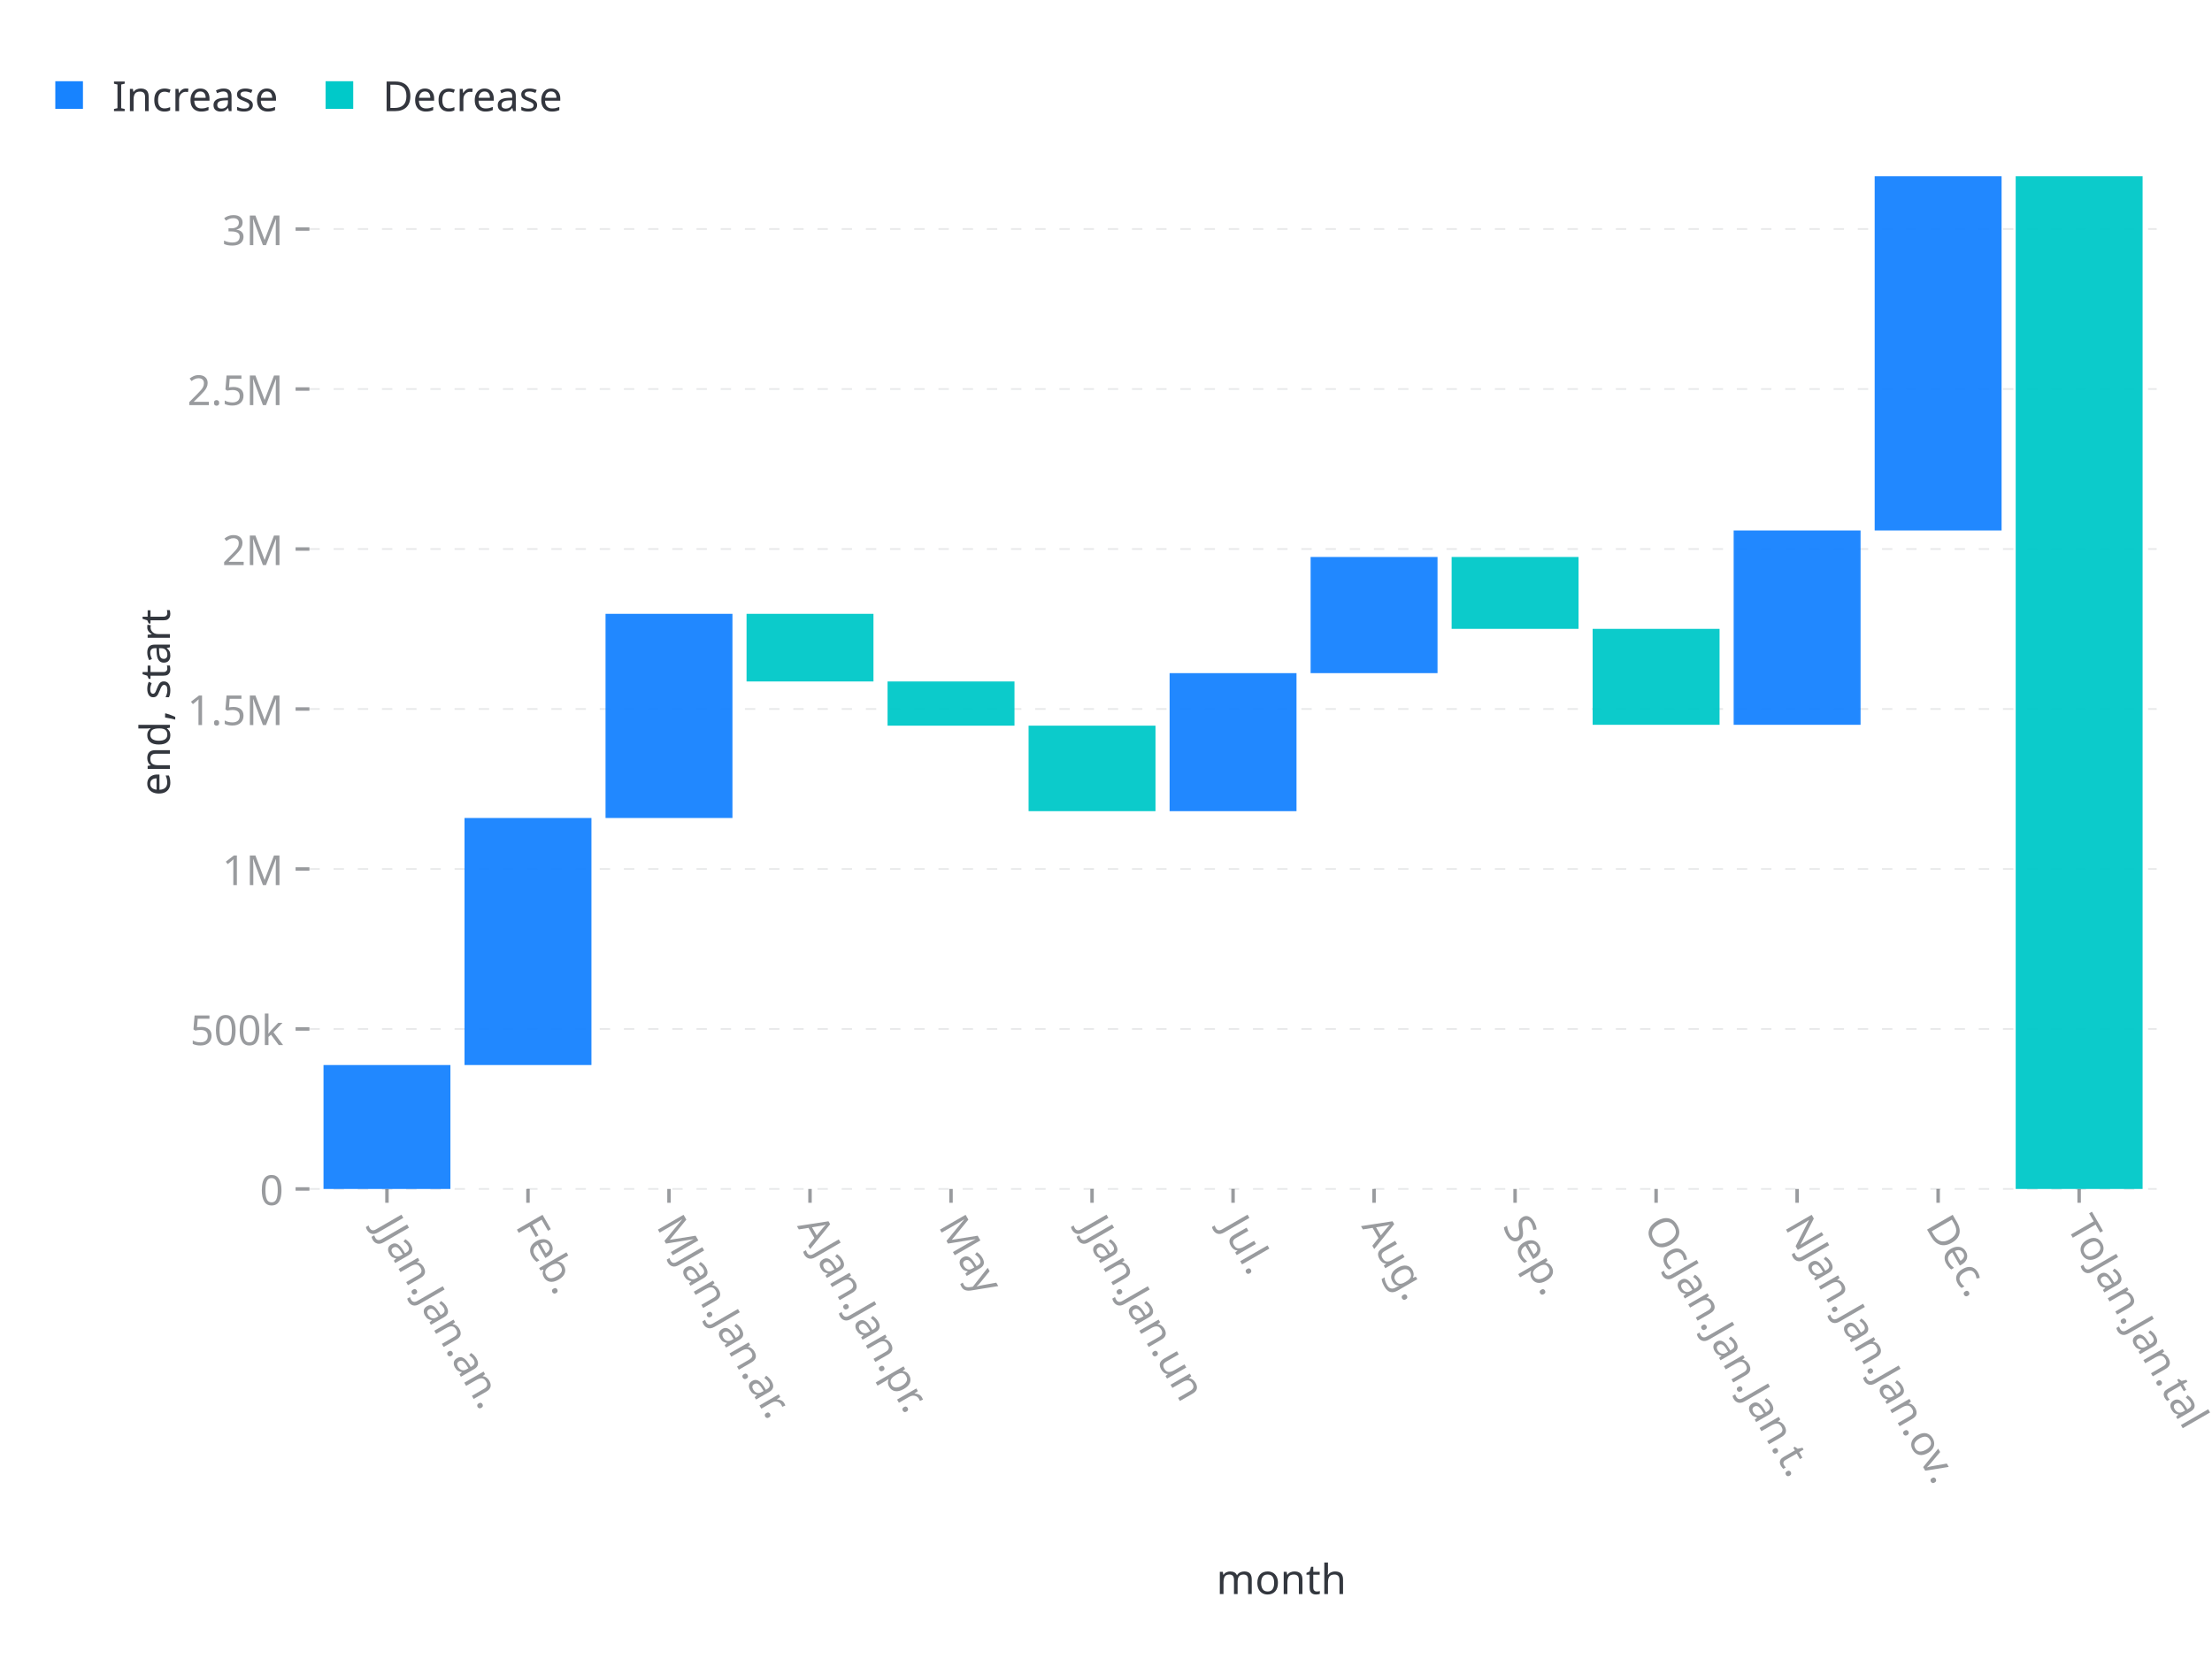
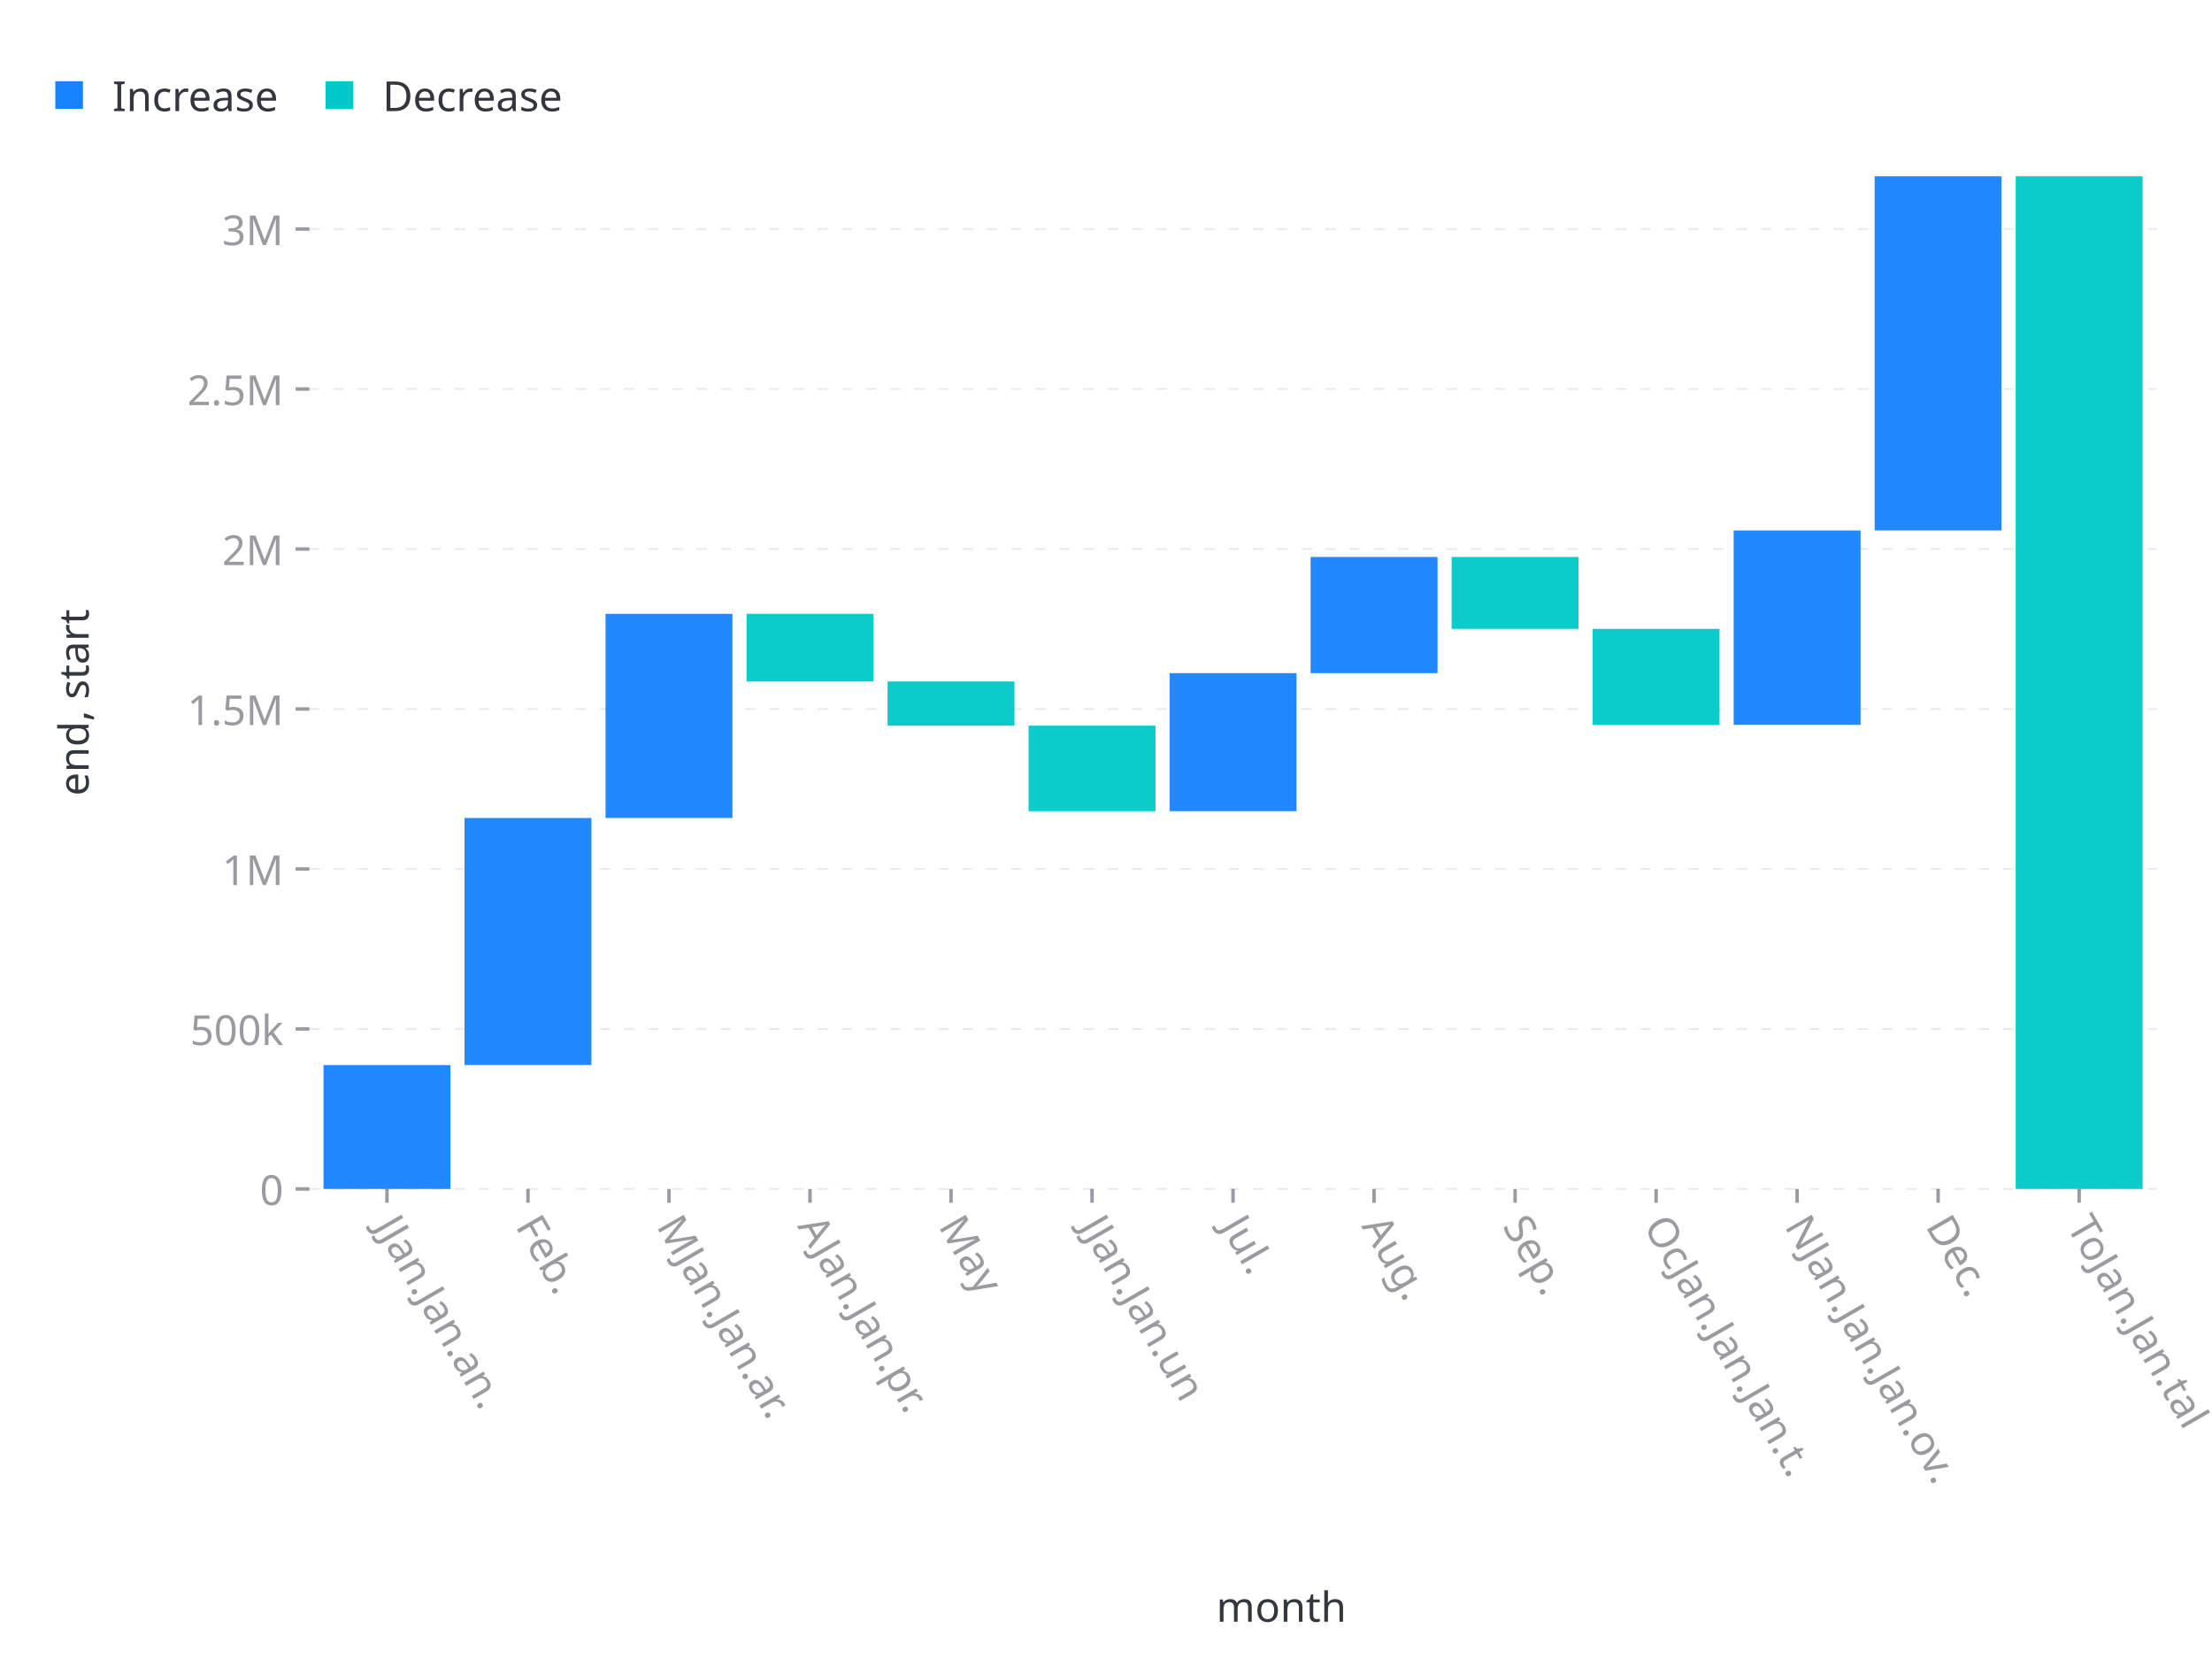
<svg xmlns="http://www.w3.org/2000/svg" width="640" height="480" style="background: transparent;" color-interpolation-filters="sRGB">
  <defs>
    <clipPath transform="matrix(1,0,0,1,-16,-16)" id="clip-path-50-26">
      <use href="#g-svg-50" transform="matrix(1,0,0,1,16,16)" />
    </clipPath>
  </defs>
  <g id="g-svg-camera">
    <g id="g-root" fill="none">
      <g id="g-svg-11" fill="none" class="view">
        <g>
          <path id="g-svg-12" fill="rgba(0,0,0,0)" class="area" d="M 0,0 l 640,0 l 0,480 l-640 0 z" x="0" y="0" width="640" height="480" />
        </g>
        <g>
          <path id="g-svg-13" fill="rgba(0,0,0,0)" class="area" d="M 16,16 l 608,0 l 0,448 l-608 0 z" x="16" y="16" width="608" height="448" />
        </g>
        <g>
          <path id="g-svg-14" fill="rgba(0,0,0,0)" class="area" d="M 89.52,51 l 534.48,0 l 0,293 l-534.48 0 z" x="89.52" y="51" width="534.48" height="293" />
        </g>
        <g>
          <path id="g-svg-15" fill="rgba(0,0,0,0)" class="area" d="M 89.52,51 l 534.48,0 l 0,293 l-534.48 0 z" x="89.52" y="51" width="534.48" height="293" />
        </g>
        <g id="g-svg-16" fill="none" class="component">
          <g id="g-svg-19" fill="none" x="16" y="16" width="608" height="23" transform="matrix(1,0,0,1,16,16)">
            <g id="g-svg-20" fill="none" class="legend-category" width="161.68" height="23">
              <g id="g-svg-21" fill="none" class="legend-title-group">
                <g id="g-svg-22" fill="none" width="161.68" height="23" class="legend-title" />
              </g>
              <g id="g-svg-23" fill="none" class="legend-items-group">
                <g id="g-svg-24" fill="none" width="161.68" height="23" x="0" y="0" class="legend-items">
                  <g id="g-svg-25" fill="none" x="0" y="0" class="items-navigator">
                    <g id="g-svg-26" fill="none" class="navigator-content-group" clip-path="url(#clip-path-50-26)">
                      <g id="g-svg-27" fill="none" class="navigator-play-window">
                        <g id="g-svg-45" fill="none" class="items-item-page">
                          <g id="g-svg-29" fill="none" class="items-item" x="0" y="0" width="66.2" height="23">
                            <g id="g-svg-35" fill="none" class="legend-category-item-background-group">
                              <g>
                                <path id="g-svg-36" fill="rgba(0,0,0,0)" class="legend-category-item-background" d="M 0,0 l 66.2,0 l 0,23 l-66.2 0 z" width="66.2" height="23" visibility="visible" />
                              </g>
                            </g>
                            <g id="g-svg-30" fill="none" transform="matrix(0.5,0,0,0.5,4,11.5)" class="legend-category-item-marker-group">
                              <g>
                                <path id="g-svg-31" fill="rgba(23,131,255,1)" d="M -8,-8 L 8,-8 L 8,8 L -8,8 Z" stroke-width="0" class="legend-category-item-marker" visibility="visible" />
                              </g>
                            </g>
                            <g id="g-svg-32" fill="none" transform="matrix(1,0,0,1,16,11.5)" class="legend-category-item-label-group">
                              <g>
                                <text id="g-svg-33" fill="rgba(29,33,41,1)" dominant-baseline="central" paint-order="stroke" dx="0.5" font-family="sans-serif" font-size="12" font-style="normal" font-variant="normal" font-weight="normal" stroke-width="1" text-anchor="left" class="legend-category-item-label" fill-opacity="0.9" visibility="visible">
                                  Increase
                                </text>
                              </g>
                            </g>
                            <g id="g-svg-34" fill="none" class="legend-category-item-value-group" />
                          </g>
                          <g id="g-svg-37" fill="none" transform="matrix(1,0,0,1,78.2,0)" class="items-item" x="78.2" y="0" width="71.48" height="23">
                            <g id="g-svg-43" fill="none" class="legend-category-item-background-group">
                              <g>
                                <path id="g-svg-44" fill="rgba(0,0,0,0)" class="legend-category-item-background" d="M 0,0 l 71.48,0 l 0,23 l-71.48 0 z" width="71.48" height="23" visibility="visible" />
                              </g>
                            </g>
                            <g id="g-svg-38" fill="none" transform="matrix(0.5,0,0,0.5,4,11.5)" class="legend-category-item-marker-group">
                              <g>
                                <path id="g-svg-39" fill="rgba(0,201,201,1)" d="M -8,-8 L 8,-8 L 8,8 L -8,8 Z" stroke-width="0" class="legend-category-item-marker" visibility="visible" />
                              </g>
                            </g>
                            <g id="g-svg-40" fill="none" transform="matrix(1,0,0,1,16,11.5)" class="legend-category-item-label-group">
                              <g>
                                <text id="g-svg-41" fill="rgba(29,33,41,1)" dominant-baseline="central" paint-order="stroke" dx="0.5" font-family="sans-serif" font-size="12" font-style="normal" font-variant="normal" font-weight="normal" stroke-width="1" text-anchor="left" class="legend-category-item-label" fill-opacity="0.9" visibility="visible">
                                  Decrease
                                </text>
                              </g>
                            </g>
                            <g id="g-svg-42" fill="none" class="legend-category-item-value-group" />
                          </g>
                        </g>
                      </g>
                    </g>
                    <g id="g-svg-28" fill="none" class="navigator-controller" />
                    <g>
                      <path id="g-svg-50" fill="none" d="M 0,0 l 149.68,0 l 0,23 l-149.68 0 z" class="navigator-clip-path" width="149.68" height="23" />
                    </g>
                  </g>
                </g>
              </g>
            </g>
          </g>
        </g>
        <g id="g-svg-17" fill="none" class="component">
          <g id="g-svg-51" fill="none" class="axis">
            <g id="g-svg-52" fill="none" class="axis-grid-group" />
            <g id="g-svg-53" fill="none" class="axis-main-group">
              <g id="g-svg-54" fill="none" class="axis-line-group">
                <g>
                  <line id="g-svg-55" fill="none" x1="89.52" y1="344" x2="624" y2="344" class="axis-line axis-line" stroke-width="0.5" stroke="rgba(29,33,41,1)" stroke-opacity="0.45" opacity="0" />
                </g>
              </g>
              <g id="g-svg-56" fill="none" class="axis-tick-group">
                <g id="g-svg-57" fill="none" transform="matrix(1,0,0,1,111.96,344)" class="axis-tick">
                  <g>
                    <line id="g-svg-70" fill="none" x1="0" y1="0" x2="0" y2="4" class="axis-tick-item" stroke-width="1" stroke="rgba(29,33,41,1)" opacity="0.45" />
                  </g>
                </g>
                <g id="g-svg-58" fill="none" transform="matrix(1,0,0,1,152.76,344)" class="axis-tick">
                  <g>
                    <line id="g-svg-71" fill="none" x1="0" y1="0" x2="0" y2="4" class="axis-tick-item" stroke-width="1" stroke="rgba(29,33,41,1)" opacity="0.45" />
                  </g>
                </g>
                <g id="g-svg-59" fill="none" transform="matrix(1,0,0,1,193.56,344)" class="axis-tick">
                  <g>
                    <line id="g-svg-72" fill="none" x1="0" y1="0" x2="0" y2="4" class="axis-tick-item" stroke-width="1" stroke="rgba(29,33,41,1)" opacity="0.45" />
                  </g>
                </g>
                <g id="g-svg-60" fill="none" transform="matrix(1,0,0,1,234.36,344)" class="axis-tick">
                  <g>
                    <line id="g-svg-73" fill="none" x1="0" y1="0" x2="0" y2="4" class="axis-tick-item" stroke-width="1" stroke="rgba(29,33,41,1)" opacity="0.45" />
                  </g>
                </g>
                <g id="g-svg-61" fill="none" transform="matrix(1,0,0,1,275.16,344)" class="axis-tick">
                  <g>
                    <line id="g-svg-74" fill="none" x1="0" y1="0" x2="0" y2="4" class="axis-tick-item" stroke-width="1" stroke="rgba(29,33,41,1)" opacity="0.45" />
                  </g>
                </g>
                <g id="g-svg-62" fill="none" transform="matrix(1,0,0,1,315.96,344)" class="axis-tick">
                  <g>
                    <line id="g-svg-75" fill="none" x1="0" y1="0" x2="0" y2="4" class="axis-tick-item" stroke-width="1" stroke="rgba(29,33,41,1)" opacity="0.45" />
                  </g>
                </g>
                <g id="g-svg-63" fill="none" transform="matrix(1,0,0,1,356.76,344)" class="axis-tick">
                  <g>
                    <line id="g-svg-76" fill="none" x1="0" y1="0" x2="0" y2="4" class="axis-tick-item" stroke-width="1" stroke="rgba(29,33,41,1)" opacity="0.45" />
                  </g>
                </g>
                <g id="g-svg-64" fill="none" transform="matrix(1,0,0,1,397.56,344)" class="axis-tick">
                  <g>
                    <line id="g-svg-77" fill="none" x1="0" y1="0" x2="0" y2="4" class="axis-tick-item" stroke-width="1" stroke="rgba(29,33,41,1)" opacity="0.45" />
                  </g>
                </g>
                <g id="g-svg-65" fill="none" transform="matrix(1,0,0,1,438.36,344)" class="axis-tick">
                  <g>
                    <line id="g-svg-78" fill="none" x1="0" y1="0" x2="0" y2="4" class="axis-tick-item" stroke-width="1" stroke="rgba(29,33,41,1)" opacity="0.45" />
                  </g>
                </g>
                <g id="g-svg-66" fill="none" transform="matrix(1,0,0,1,479.16,344)" class="axis-tick">
                  <g>
                    <line id="g-svg-79" fill="none" x1="0" y1="0" x2="0" y2="4" class="axis-tick-item" stroke-width="1" stroke="rgba(29,33,41,1)" opacity="0.45" />
                  </g>
                </g>
                <g id="g-svg-67" fill="none" transform="matrix(1,0,0,1,519.96,344)" class="axis-tick">
                  <g>
                    <line id="g-svg-80" fill="none" x1="0" y1="0" x2="0" y2="4" class="axis-tick-item" stroke-width="1" stroke="rgba(29,33,41,1)" opacity="0.45" />
                  </g>
                </g>
                <g id="g-svg-68" fill="none" transform="matrix(1,0,0,1,560.76,344)" class="axis-tick">
                  <g>
                    <line id="g-svg-81" fill="none" x1="0" y1="0" x2="0" y2="4" class="axis-tick-item" stroke-width="1" stroke="rgba(29,33,41,1)" opacity="0.45" />
                  </g>
                </g>
                <g id="g-svg-69" fill="none" transform="matrix(1,0,0,1,601.56,344)" class="axis-tick">
                  <g>
                    <line id="g-svg-82" fill="none" x1="0" y1="0" x2="0" y2="4" class="axis-tick-item" stroke-width="1" stroke="rgba(29,33,41,1)" opacity="0.45" />
                  </g>
                </g>
              </g>
              <g id="g-svg-83" fill="none" class="axis-label-group">
                <g id="g-svg-84" fill="none" transform="matrix(0.5,0.866025,-0.866025,0.5,111.96,352)" class="axis-label">
                  <g transform="matrix(1,-0,0,1,0,0)">
                    <text id="g-svg-97" fill="rgba(29,33,41,1)" dominant-baseline="central" paint-order="stroke" dx="0.5" font-family="sans-serif" font-size="12" font-style="normal" font-variant="normal" font-weight="normal" stroke-width="1" text-anchor="left" class="axis-label-item" opacity="0.45">
                      JJan.Jan.an.
                    </text>
                  </g>
                </g>
                <g id="g-svg-85" fill="none" transform="matrix(0.5,0.866025,-0.866025,0.5,152.76,352)" class="axis-label">
                  <g transform="matrix(1,-0,0,1,0,0)">
                    <text id="g-svg-98" fill="rgba(29,33,41,1)" dominant-baseline="central" paint-order="stroke" dx="0.5" font-family="sans-serif" font-size="12" font-style="normal" font-variant="normal" font-weight="normal" stroke-width="1" text-anchor="left" class="axis-label-item" opacity="0.45">
                      Feb.
                    </text>
                  </g>
                </g>
                <g id="g-svg-86" fill="none" transform="matrix(0.5,0.866025,-0.866025,0.5,193.56,352)" class="axis-label">
                  <g transform="matrix(1,-0,0,1,0,0)">
                    <text id="g-svg-99" fill="rgba(29,33,41,1)" dominant-baseline="central" paint-order="stroke" dx="0.5" font-family="sans-serif" font-size="12" font-style="normal" font-variant="normal" font-weight="normal" stroke-width="1" text-anchor="left" class="axis-label-item" opacity="0.45">
                      MJan.Jan.ar.
                    </text>
                  </g>
                </g>
                <g id="g-svg-87" fill="none" transform="matrix(0.5,0.866025,-0.866025,0.5,234.36,352)" class="axis-label">
                  <g transform="matrix(1,-0,0,1,0,0)">
                    <text id="g-svg-100" fill="rgba(29,33,41,1)" dominant-baseline="central" paint-order="stroke" dx="0.5" font-family="sans-serif" font-size="12" font-style="normal" font-variant="normal" font-weight="normal" stroke-width="1" text-anchor="left" class="axis-label-item" opacity="0.45">
                      AJan.Jan.pr.
                    </text>
                  </g>
                </g>
                <g id="g-svg-88" fill="none" transform="matrix(0.5,0.866025,-0.866025,0.5,275.16,352)" class="axis-label">
                  <g transform="matrix(1,-0,0,1,0,0)">
                    <text id="g-svg-101" fill="rgba(29,33,41,1)" dominant-baseline="central" paint-order="stroke" dx="0.5" font-family="sans-serif" font-size="12" font-style="normal" font-variant="normal" font-weight="normal" stroke-width="1" text-anchor="left" class="axis-label-item" opacity="0.45">
                      May
                    </text>
                  </g>
                </g>
                <g id="g-svg-89" fill="none" transform="matrix(0.5,0.866025,-0.866025,0.5,315.96,352)" class="axis-label">
                  <g transform="matrix(1,-0,0,1,0,0)">
                    <text id="g-svg-102" fill="rgba(29,33,41,1)" dominant-baseline="central" paint-order="stroke" dx="0.5" font-family="sans-serif" font-size="12" font-style="normal" font-variant="normal" font-weight="normal" stroke-width="1" text-anchor="left" class="axis-label-item" opacity="0.45">
                      JJan.Jan.un
                    </text>
                  </g>
                </g>
                <g id="g-svg-90" fill="none" transform="matrix(0.5,0.866025,-0.866025,0.5,356.76,352)" class="axis-label">
                  <g transform="matrix(1,-0,0,1,0,0)">
                    <text id="g-svg-103" fill="rgba(29,33,41,1)" dominant-baseline="central" paint-order="stroke" dx="0.5" font-family="sans-serif" font-size="12" font-style="normal" font-variant="normal" font-weight="normal" stroke-width="1" text-anchor="left" class="axis-label-item" opacity="0.45">
                      Jul.
                    </text>
                  </g>
                </g>
                <g id="g-svg-91" fill="none" transform="matrix(0.5,0.866025,-0.866025,0.5,397.56,352)" class="axis-label">
                  <g transform="matrix(1,-0,0,1,0,0)">
                    <text id="g-svg-104" fill="rgba(29,33,41,1)" dominant-baseline="central" paint-order="stroke" dx="0.5" font-family="sans-serif" font-size="12" font-style="normal" font-variant="normal" font-weight="normal" stroke-width="1" text-anchor="left" class="axis-label-item" opacity="0.45">
                      Aug.
                    </text>
                  </g>
                </g>
                <g id="g-svg-92" fill="none" transform="matrix(0.5,0.866025,-0.866025,0.5,438.36,352)" class="axis-label">
                  <g transform="matrix(1,-0,0,1,0,0)">
                    <text id="g-svg-105" fill="rgba(29,33,41,1)" dominant-baseline="central" paint-order="stroke" dx="0.5" font-family="sans-serif" font-size="12" font-style="normal" font-variant="normal" font-weight="normal" stroke-width="1" text-anchor="left" class="axis-label-item" opacity="0.45">
                      Sep.
                    </text>
                  </g>
                </g>
                <g id="g-svg-93" fill="none" transform="matrix(0.5,0.866025,-0.866025,0.5,479.16,352)" class="axis-label">
                  <g transform="matrix(1,-0,0,1,0,0)">
                    <text id="g-svg-106" fill="rgba(29,33,41,1)" dominant-baseline="central" paint-order="stroke" dx="0.5" font-family="sans-serif" font-size="12" font-style="normal" font-variant="normal" font-weight="normal" stroke-width="1" text-anchor="left" class="axis-label-item" opacity="0.45">
                      OcJan.Jan.Jan.t.
                    </text>
                  </g>
                </g>
                <g id="g-svg-94" fill="none" transform="matrix(0.5,0.866025,-0.866025,0.5,519.96,352)" class="axis-label">
                  <g transform="matrix(1,-0,0,1,0,0)">
                    <text id="g-svg-107" fill="rgba(29,33,41,1)" dominant-baseline="central" paint-order="stroke" dx="0.5" font-family="sans-serif" font-size="12" font-style="normal" font-variant="normal" font-weight="normal" stroke-width="1" text-anchor="left" class="axis-label-item" opacity="0.45">
                      NJan.Jan.Jan.ov.
                    </text>
                  </g>
                </g>
                <g id="g-svg-95" fill="none" transform="matrix(0.5,0.866025,-0.866025,0.5,560.76,352)" class="axis-label">
                  <g transform="matrix(1,-0,0,1,0,0)">
                    <text id="g-svg-108" fill="rgba(29,33,41,1)" dominant-baseline="central" paint-order="stroke" dx="0.5" font-family="sans-serif" font-size="12" font-style="normal" font-variant="normal" font-weight="normal" stroke-width="1" text-anchor="left" class="axis-label-item" opacity="0.45">
                      Dec.
                    </text>
                  </g>
                </g>
                <g id="g-svg-96" fill="none" transform="matrix(0.5,0.866025,-0.866025,0.5,601.56,352)" class="axis-label">
                  <g>
                    <text id="g-svg-109" fill="rgba(29,33,41,1)" dominant-baseline="central" paint-order="stroke" dx="0.5" font-family="sans-serif" font-size="12" font-style="normal" font-variant="normal" font-weight="normal" stroke-width="1" text-anchor="left" class="axis-label-item" opacity="0.45">
                      ToJan.Jan.tal
                    </text>
                  </g>
                </g>
              </g>
            </g>
            <g id="g-svg-110" fill="none" transform="matrix(1,0,0,1,370.2397,468.0604)" class="axis-title-group">
-               <g>
+               <g transform="matrix(1,0,0,1,0,8)">
                <text id="g-svg-111" fill="rgba(29,33,41,1)" dominant-baseline="central" paint-order="stroke" dx="0.5" font-family="sans-serif" font-size="12" font-style="normal" font-variant="normal" font-weight="normal" stroke-width="1" text-anchor="middle" class="axis-title" dy="-11.5px" opacity="0.9">
                  month
                </text>
              </g>
            </g>
          </g>
        </g>
        <g id="g-svg-18" fill="none" class="component">
          <g id="g-svg-112" fill="none" class="axis">
            <g id="g-svg-113" fill="none" class="axis-grid-group">
              <g id="g-svg-114" fill="none" class="axis-grid">
                <g id="g-svg-115" fill="none" class="grid-line-group">
                  <g>
                    <path id="g-svg-117" fill="none" class="grid-line" stroke="rgba(29,33,41,1)" stroke-width="0.5" stroke-dasharray="3,4" d="M 89.52,344 L 624,344" stroke-opacity="0.1" />
                  </g>
                  <g>
                    <path id="g-svg-118" fill="none" class="grid-line" stroke="rgba(29,33,41,1)" stroke-width="0.5" stroke-dasharray="3,4" d="M 89.52,297.712 L 624,297.712" stroke-opacity="0.1" />
                  </g>
                  <g>
                    <path id="g-svg-119" fill="none" class="grid-line" stroke="rgba(29,33,41,1)" stroke-width="0.5" stroke-dasharray="3,4" d="M 89.52,251.423 L 624,251.423" stroke-opacity="0.1" />
                  </g>
                  <g>
                    <path id="g-svg-120" fill="none" class="grid-line" stroke="rgba(29,33,41,1)" stroke-width="0.5" stroke-dasharray="3,4" d="M 89.52,205.135 L 624,205.135" stroke-opacity="0.1" />
                  </g>
                  <g>
                    <path id="g-svg-121" fill="none" class="grid-line" stroke="rgba(29,33,41,1)" stroke-width="0.5" stroke-dasharray="3,4" d="M 89.52,158.847 L 624,158.847" stroke-opacity="0.1" />
                  </g>
                  <g>
                    <path id="g-svg-122" fill="none" class="grid-line" stroke="rgba(29,33,41,1)" stroke-width="0.5" stroke-dasharray="3,4" d="M 89.52,112.558 L 624,112.558" stroke-opacity="0.1" />
                  </g>
                  <g>
                    <path id="g-svg-123" fill="none" class="grid-line" stroke="rgba(29,33,41,1)" stroke-width="0.5" stroke-dasharray="3,4" d="M 89.52,66.27 L 624,66.27" stroke-opacity="0.1" />
                  </g>
                </g>
                <g id="g-svg-116" fill="none" class="grid-region-group" />
              </g>
            </g>
            <g id="g-svg-124" fill="none" class="axis-main-group">
              <g id="g-svg-125" fill="none" class="axis-line-group">
                <g>
                  <line id="g-svg-126" fill="none" x1="89.52" y1="344" x2="89.52" y2="51" class="axis-line axis-line" stroke-width="0.5" stroke="rgba(29,33,41,1)" stroke-opacity="0.45" opacity="0" />
                </g>
              </g>
              <g id="g-svg-127" fill="none" class="axis-tick-group">
                <g id="g-svg-128" fill="none" transform="matrix(1,0,0,1,89.52,344)" class="axis-tick">
                  <g>
                    <line id="g-svg-135" fill="none" x1="0" y1="0" x2="-4" y2="0" class="axis-tick-item" stroke-width="1" stroke="rgba(29,33,41,1)" opacity="0.45" />
                  </g>
                </g>
                <g id="g-svg-129" fill="none" transform="matrix(1,0,0,1,89.52,297.7117)" class="axis-tick">
                  <g>
                    <line id="g-svg-136" fill="none" x1="0" y1="0" x2="-4" y2="0" class="axis-tick-item" stroke-width="1" stroke="rgba(29,33,41,1)" opacity="0.45" />
                  </g>
                </g>
                <g id="g-svg-130" fill="none" transform="matrix(1,0,0,1,89.52,251.4234)" class="axis-tick">
                  <g>
                    <line id="g-svg-137" fill="none" x1="0" y1="0" x2="-4" y2="0" class="axis-tick-item" stroke-width="1" stroke="rgba(29,33,41,1)" opacity="0.45" />
                  </g>
                </g>
                <g id="g-svg-131" fill="none" transform="matrix(1,0,0,1,89.52,205.1351)" class="axis-tick">
                  <g>
                    <line id="g-svg-138" fill="none" x1="0" y1="0" x2="-4" y2="0" class="axis-tick-item" stroke-width="1" stroke="rgba(29,33,41,1)" opacity="0.45" />
                  </g>
                </g>
                <g id="g-svg-132" fill="none" transform="matrix(1,0,0,1,89.52,158.8468)" class="axis-tick">
                  <g>
                    <line id="g-svg-139" fill="none" x1="0" y1="0" x2="-4" y2="0" class="axis-tick-item" stroke-width="1" stroke="rgba(29,33,41,1)" opacity="0.45" />
                  </g>
                </g>
                <g id="g-svg-133" fill="none" transform="matrix(1,0,0,1,89.52,112.5584)" class="axis-tick">
                  <g>
                    <line id="g-svg-140" fill="none" x1="0" y1="0" x2="-4" y2="0" class="axis-tick-item" stroke-width="1" stroke="rgba(29,33,41,1)" opacity="0.45" />
                  </g>
                </g>
                <g id="g-svg-134" fill="none" transform="matrix(1,0,0,1,89.52,66.27014)" class="axis-tick">
                  <g>
                    <line id="g-svg-141" fill="none" x1="0" y1="0" x2="-4" y2="0" class="axis-tick-item" stroke-width="1" stroke="rgba(29,33,41,1)" opacity="0.45" />
                  </g>
                </g>
              </g>
              <g id="g-svg-142" fill="none" class="axis-label-group">
                <g id="g-svg-143" fill="none" transform="matrix(1,0,0,1,81.52,344)" class="axis-label">
                  <g>
                    <text id="g-svg-150" fill="rgba(29,33,41,1)" dominant-baseline="central" paint-order="stroke" dx="0.5" font-family="sans-serif" font-size="12" font-style="normal" font-variant="normal" font-weight="normal" stroke-width="1" text-anchor="end" class="axis-label-item" opacity="0.45" visibility="visible">
                      0
                    </text>
                  </g>
                </g>
                <g id="g-svg-144" fill="none" transform="matrix(1,0,0,1,81.52,297.7117)" class="axis-label">
                  <g>
                    <text id="g-svg-151" fill="rgba(29,33,41,1)" dominant-baseline="central" paint-order="stroke" dx="0.5" font-family="sans-serif" font-size="12" font-style="normal" font-variant="normal" font-weight="normal" stroke-width="1" text-anchor="end" class="axis-label-item" opacity="0.45" visibility="visible">
                      500k
                    </text>
                  </g>
                </g>
                <g id="g-svg-145" fill="none" transform="matrix(1,0,0,1,81.52,251.4234)" class="axis-label">
                  <g>
                    <text id="g-svg-152" fill="rgba(29,33,41,1)" dominant-baseline="central" paint-order="stroke" dx="0.5" font-family="sans-serif" font-size="12" font-style="normal" font-variant="normal" font-weight="normal" stroke-width="1" text-anchor="end" class="axis-label-item" opacity="0.45" visibility="visible">
                      1M
                    </text>
                  </g>
                </g>
                <g id="g-svg-146" fill="none" transform="matrix(1,0,0,1,81.52,205.1351)" class="axis-label">
                  <g>
                    <text id="g-svg-153" fill="rgba(29,33,41,1)" dominant-baseline="central" paint-order="stroke" dx="0.5" font-family="sans-serif" font-size="12" font-style="normal" font-variant="normal" font-weight="normal" stroke-width="1" text-anchor="end" class="axis-label-item" opacity="0.45" visibility="visible">
                      1.5M
                    </text>
                  </g>
                </g>
                <g id="g-svg-147" fill="none" transform="matrix(1,0,0,1,81.52,158.8468)" class="axis-label">
                  <g>
                    <text id="g-svg-154" fill="rgba(29,33,41,1)" dominant-baseline="central" paint-order="stroke" dx="0.5" font-family="sans-serif" font-size="12" font-style="normal" font-variant="normal" font-weight="normal" stroke-width="1" text-anchor="end" class="axis-label-item" opacity="0.45" visibility="visible">
                      2M
                    </text>
                  </g>
                </g>
                <g id="g-svg-148" fill="none" transform="matrix(1,0,0,1,81.52,112.5584)" class="axis-label">
                  <g>
                    <text id="g-svg-155" fill="rgba(29,33,41,1)" dominant-baseline="central" paint-order="stroke" dx="0.5" font-family="sans-serif" font-size="12" font-style="normal" font-variant="normal" font-weight="normal" stroke-width="1" text-anchor="end" class="axis-label-item" opacity="0.45" visibility="visible">
                      2.5M
                    </text>
                  </g>
                </g>
                <g id="g-svg-149" fill="none" transform="matrix(1,0,0,1,81.52,66.27014)" class="axis-label">
                  <g>
                    <text id="g-svg-156" fill="rgba(29,33,41,1)" dominant-baseline="central" paint-order="stroke" dx="0.5" font-family="sans-serif" font-size="12" font-style="normal" font-variant="normal" font-weight="normal" stroke-width="1" text-anchor="end" class="axis-label-item" opacity="0.45" visibility="visible">
                      3M
                    </text>
                  </g>
                </g>
              </g>
            </g>
            <g id="g-svg-157" fill="none" transform="matrix(1,0,0,1,28.5,203.25)" class="axis-title-group">
-               <g transform="matrix(0,-1,1,0,16,0.5)">
+               <g transform="matrix(0,-1,1,0,-7.5,0.5)">
                <text id="g-svg-158" fill="rgba(29,33,41,1)" dominant-baseline="central" paint-order="stroke" dx="0.5" font-family="sans-serif" font-size="12" font-style="normal" font-variant="normal" font-weight="normal" stroke-width="1" text-anchor="middle" class="axis-title" opacity="0.9">
                  end, start
                </text>
              </g>
            </g>
          </g>
        </g>
        <g transform="matrix(1,0,0,1,89.52,51)">
          <path id="g-svg-159" fill="rgba(0,0,0,0)" class="plot" d="M 0,0 l 534.48,0 l 0,293 l-534.48 0 z" width="534.48" height="293" />
          <g id="g-svg-160" fill="none" class="main-layer">
            <g>
              <path id="g-svg-162" fill="rgba(23,131,255,1)" d="M 4.08,257.148 l 36.72,0 l 0,35.852 l-36.72 0 z" x="4.08" y="257.148" width="36.72" height="35.852" fill-opacity="0.95" stroke-width="0" stroke="rgba(23,131,255,1)" class="element" />
            </g>
            <g>
              <path id="g-svg-163" fill="rgba(23,131,255,1)" d="M 44.88,185.67 l 36.72,0 l 0,71.478 l-36.72 0 z" x="44.88" y="185.67" width="36.72" height="71.478" fill-opacity="0.95" stroke-width="0" stroke="rgba(23,131,255,1)" class="element" />
            </g>
            <g>
              <path id="g-svg-164" fill="rgba(23,131,255,1)" d="M 85.68,126.6 l 36.72,0 l 0,59.071 l-36.72 0 z" x="85.68" y="126.6" width="36.72" height="59.071" fill-opacity="0.95" stroke-width="0" stroke="rgba(23,131,255,1)" class="element" />
            </g>
            <g>
              <path id="g-svg-165" fill="rgba(0,201,201,1)" d="M 126.48,126.6 l 36.72,0 l 0,19.569 l-36.72 0 z" x="126.48" y="126.6" width="36.72" height="19.569" fill-opacity="0.95" stroke-width="0" stroke="rgba(0,201,201,1)" class="element" />
            </g>
            <g>
              <path id="g-svg-166" fill="rgba(0,201,201,1)" d="M 167.28,146.169 l 36.72,0 l 0,12.788 l-36.72 0 z" x="167.28" y="146.169" width="36.72" height="12.788" fill-opacity="0.95" stroke-width="0" stroke="rgba(0,201,201,1)" class="element" />
            </g>
            <g>
              <path id="g-svg-167" fill="rgba(0,201,201,1)" d="M 208.08,158.957 l 36.72,0 l 0,24.74 l-36.72 0 z" x="208.08" y="158.957" width="36.72" height="24.74" fill-opacity="0.95" stroke-width="0" stroke="rgba(0,201,201,1)" class="element" />
            </g>
            <g>
              <path id="g-svg-168" fill="rgba(23,131,255,1)" d="M 248.88,143.759 l 36.72,0 l 0,39.938 l-36.72 0 z" x="248.88" y="143.759" width="36.72" height="39.938" fill-opacity="0.95" stroke-width="0" stroke="rgba(23,131,255,1)" class="element" />
            </g>
            <g>
              <path id="g-svg-169" fill="rgba(23,131,255,1)" d="M 289.68,110.152 l 36.72,0 l 0,33.607 l-36.72 0 z" x="289.68" y="110.152" width="36.72" height="33.607" fill-opacity="0.95" stroke-width="0" stroke="rgba(23,131,255,1)" class="element" />
            </g>
            <g>
              <path id="g-svg-170" fill="rgba(0,201,201,1)" d="M 330.48,110.152 l 36.72,0 l 0,20.796 l-36.72 0 z" x="330.48" y="110.152" width="36.72" height="20.796" fill-opacity="0.95" stroke-width="0" stroke="rgba(0,201,201,1)" class="element" />
            </g>
            <g>
              <path id="g-svg-171" fill="rgba(0,201,201,1)" d="M 371.28,130.948 l 36.72,0 l 0,27.761 l-36.72 0 z" x="371.28" y="130.948" width="36.72" height="27.761" fill-opacity="0.95" stroke-width="0" stroke="rgba(0,201,201,1)" class="element" />
            </g>
            <g>
              <path id="g-svg-172" fill="rgba(23,131,255,1)" d="M 412.08,102.481 l 36.72,0 l 0,56.228 l-36.72 0 z" x="412.08" y="102.481" width="36.72" height="56.228" fill-opacity="0.95" stroke-width="0" stroke="rgba(23,131,255,1)" class="element" />
            </g>
            <g>
              <path id="g-svg-173" fill="rgba(23,131,255,1)" d="M 452.88,0 l 36.72,0 l 0,102.481 l-36.72 0 z" x="452.88" y="0" width="36.72" height="102.481" fill-opacity="0.95" stroke-width="0" stroke="rgba(23,131,255,1)" class="element" />
            </g>
            <g>
              <path id="g-svg-174" fill="rgba(0,201,201,1)" d="M 493.68,0 l 36.72,0 l 0,293 l-36.72 0 z" x="493.68" y="0" width="36.72" height="293" fill-opacity="0.95" stroke-width="0" stroke="rgba(0,201,201,1)" class="element" />
            </g>
          </g>
          <g id="g-svg-161" fill="none" class="label-layer" />
        </g>
      </g>
    </g>
  </g>
</svg>
